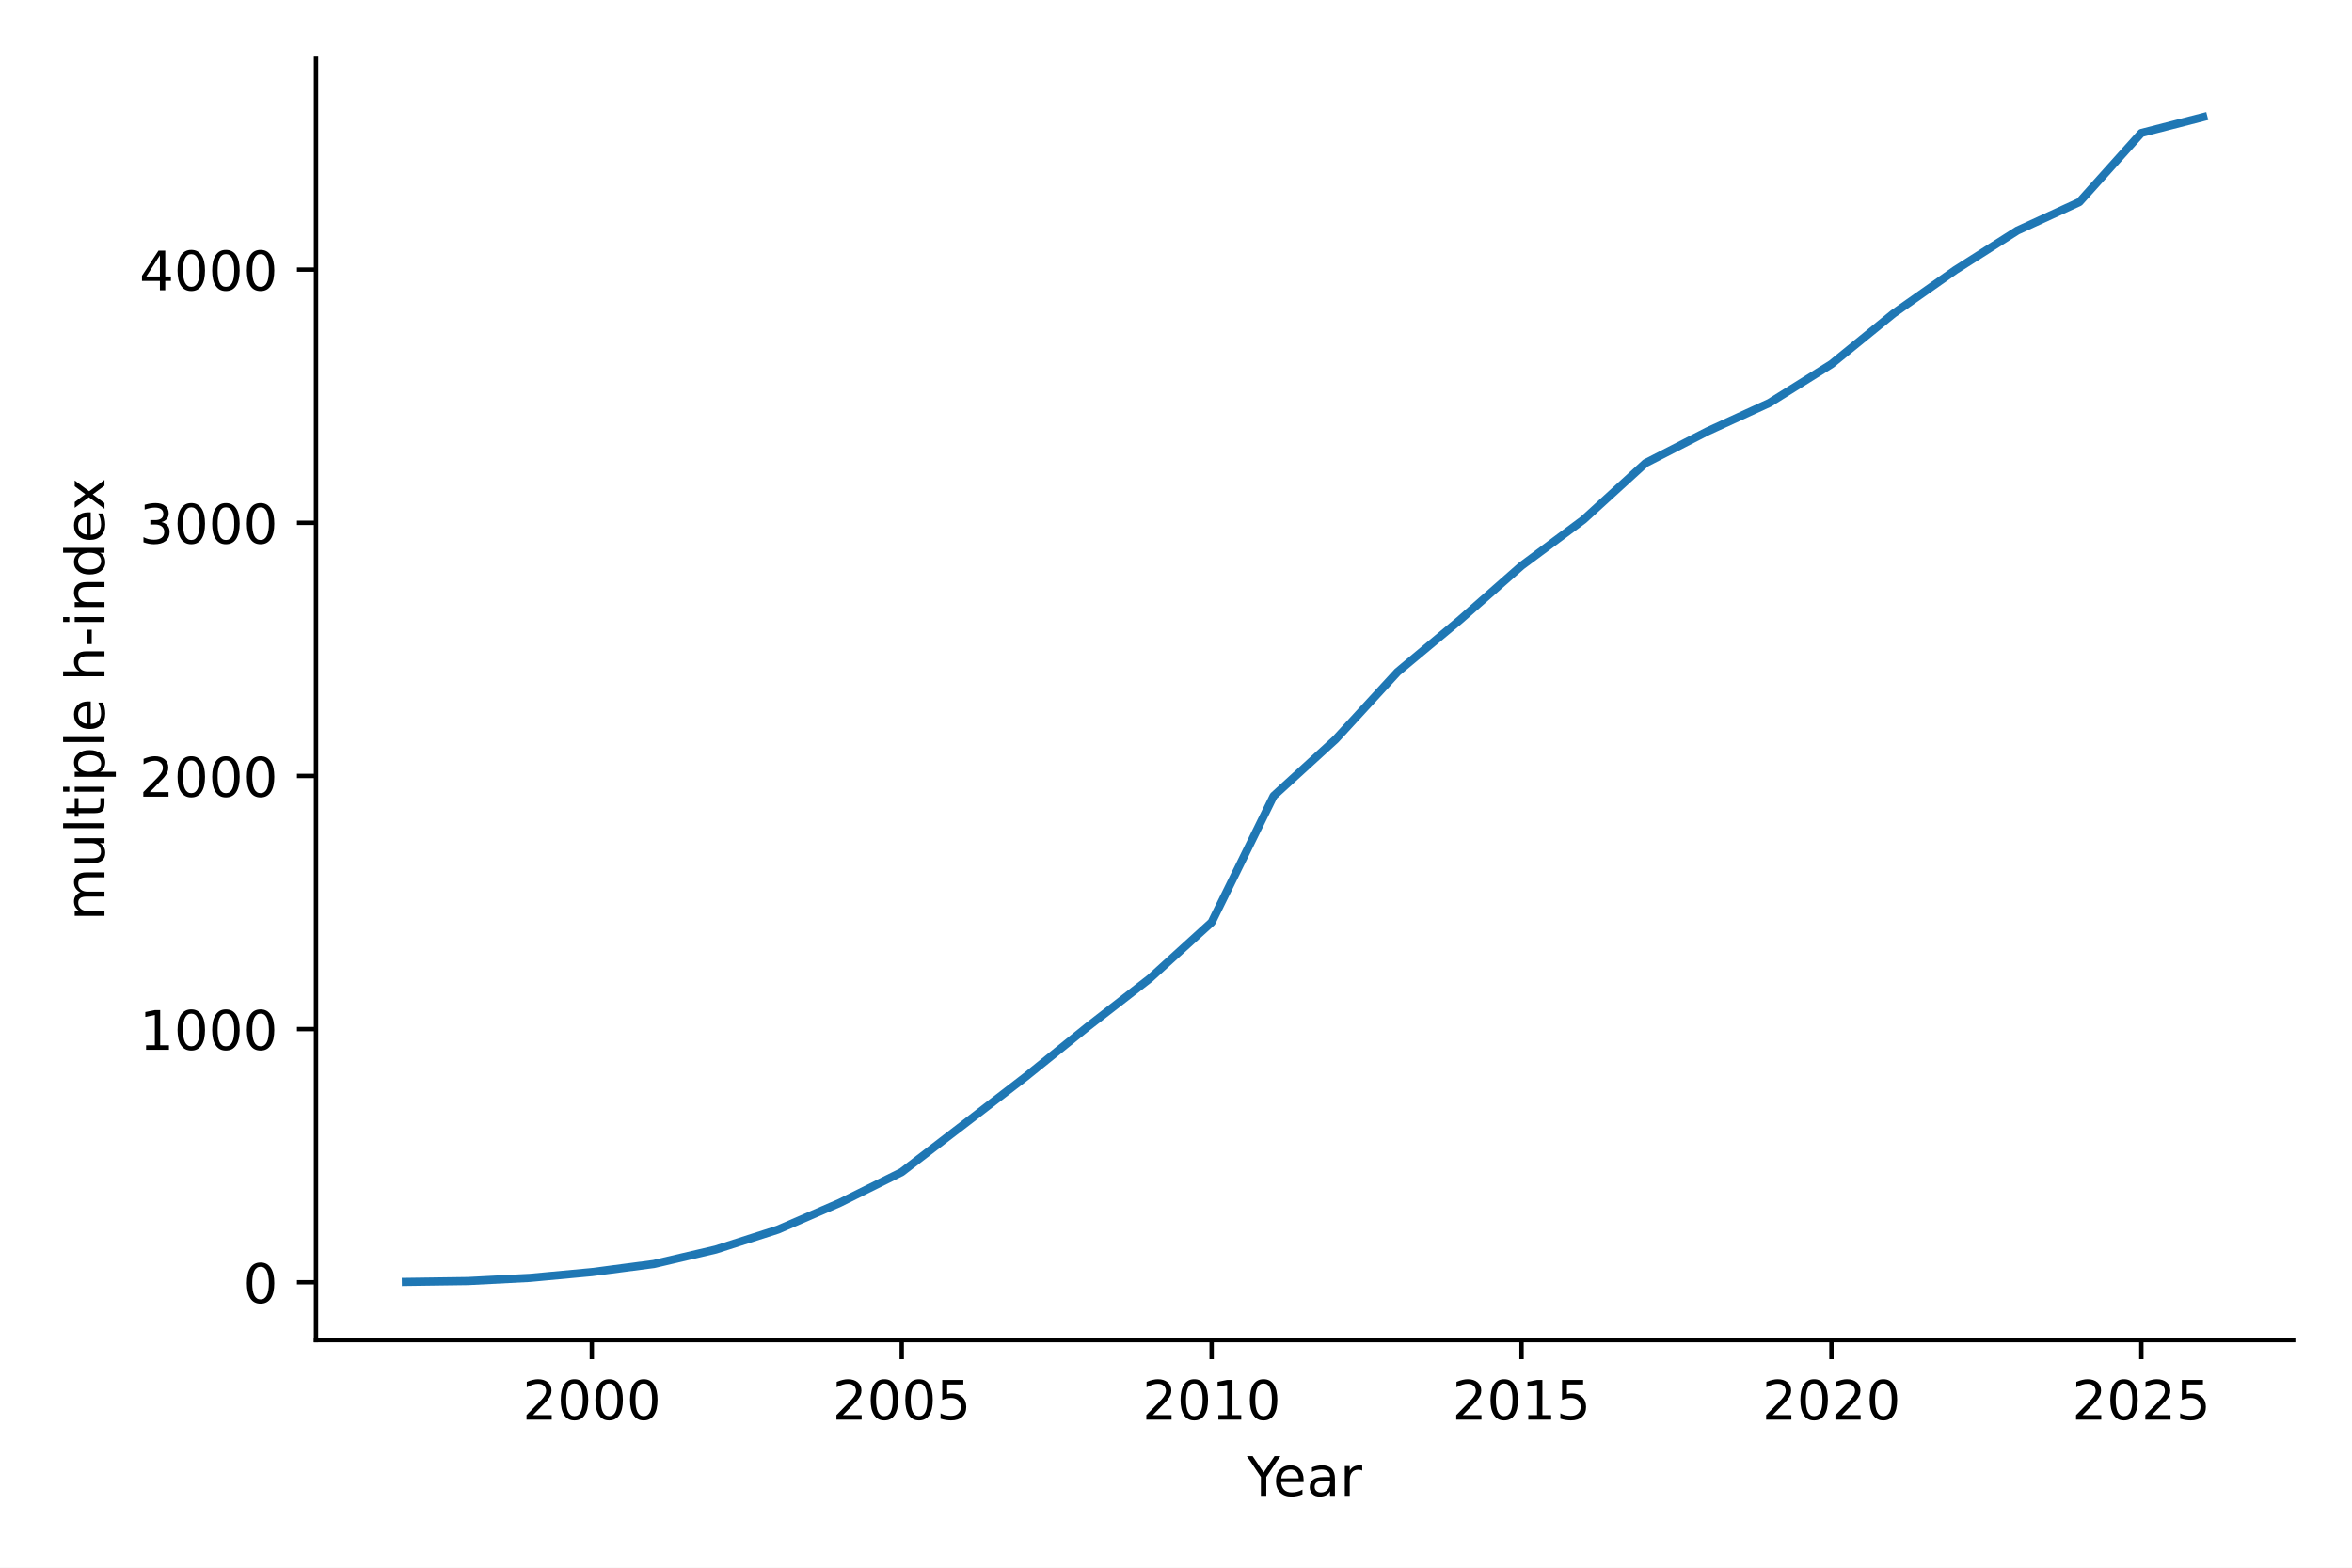
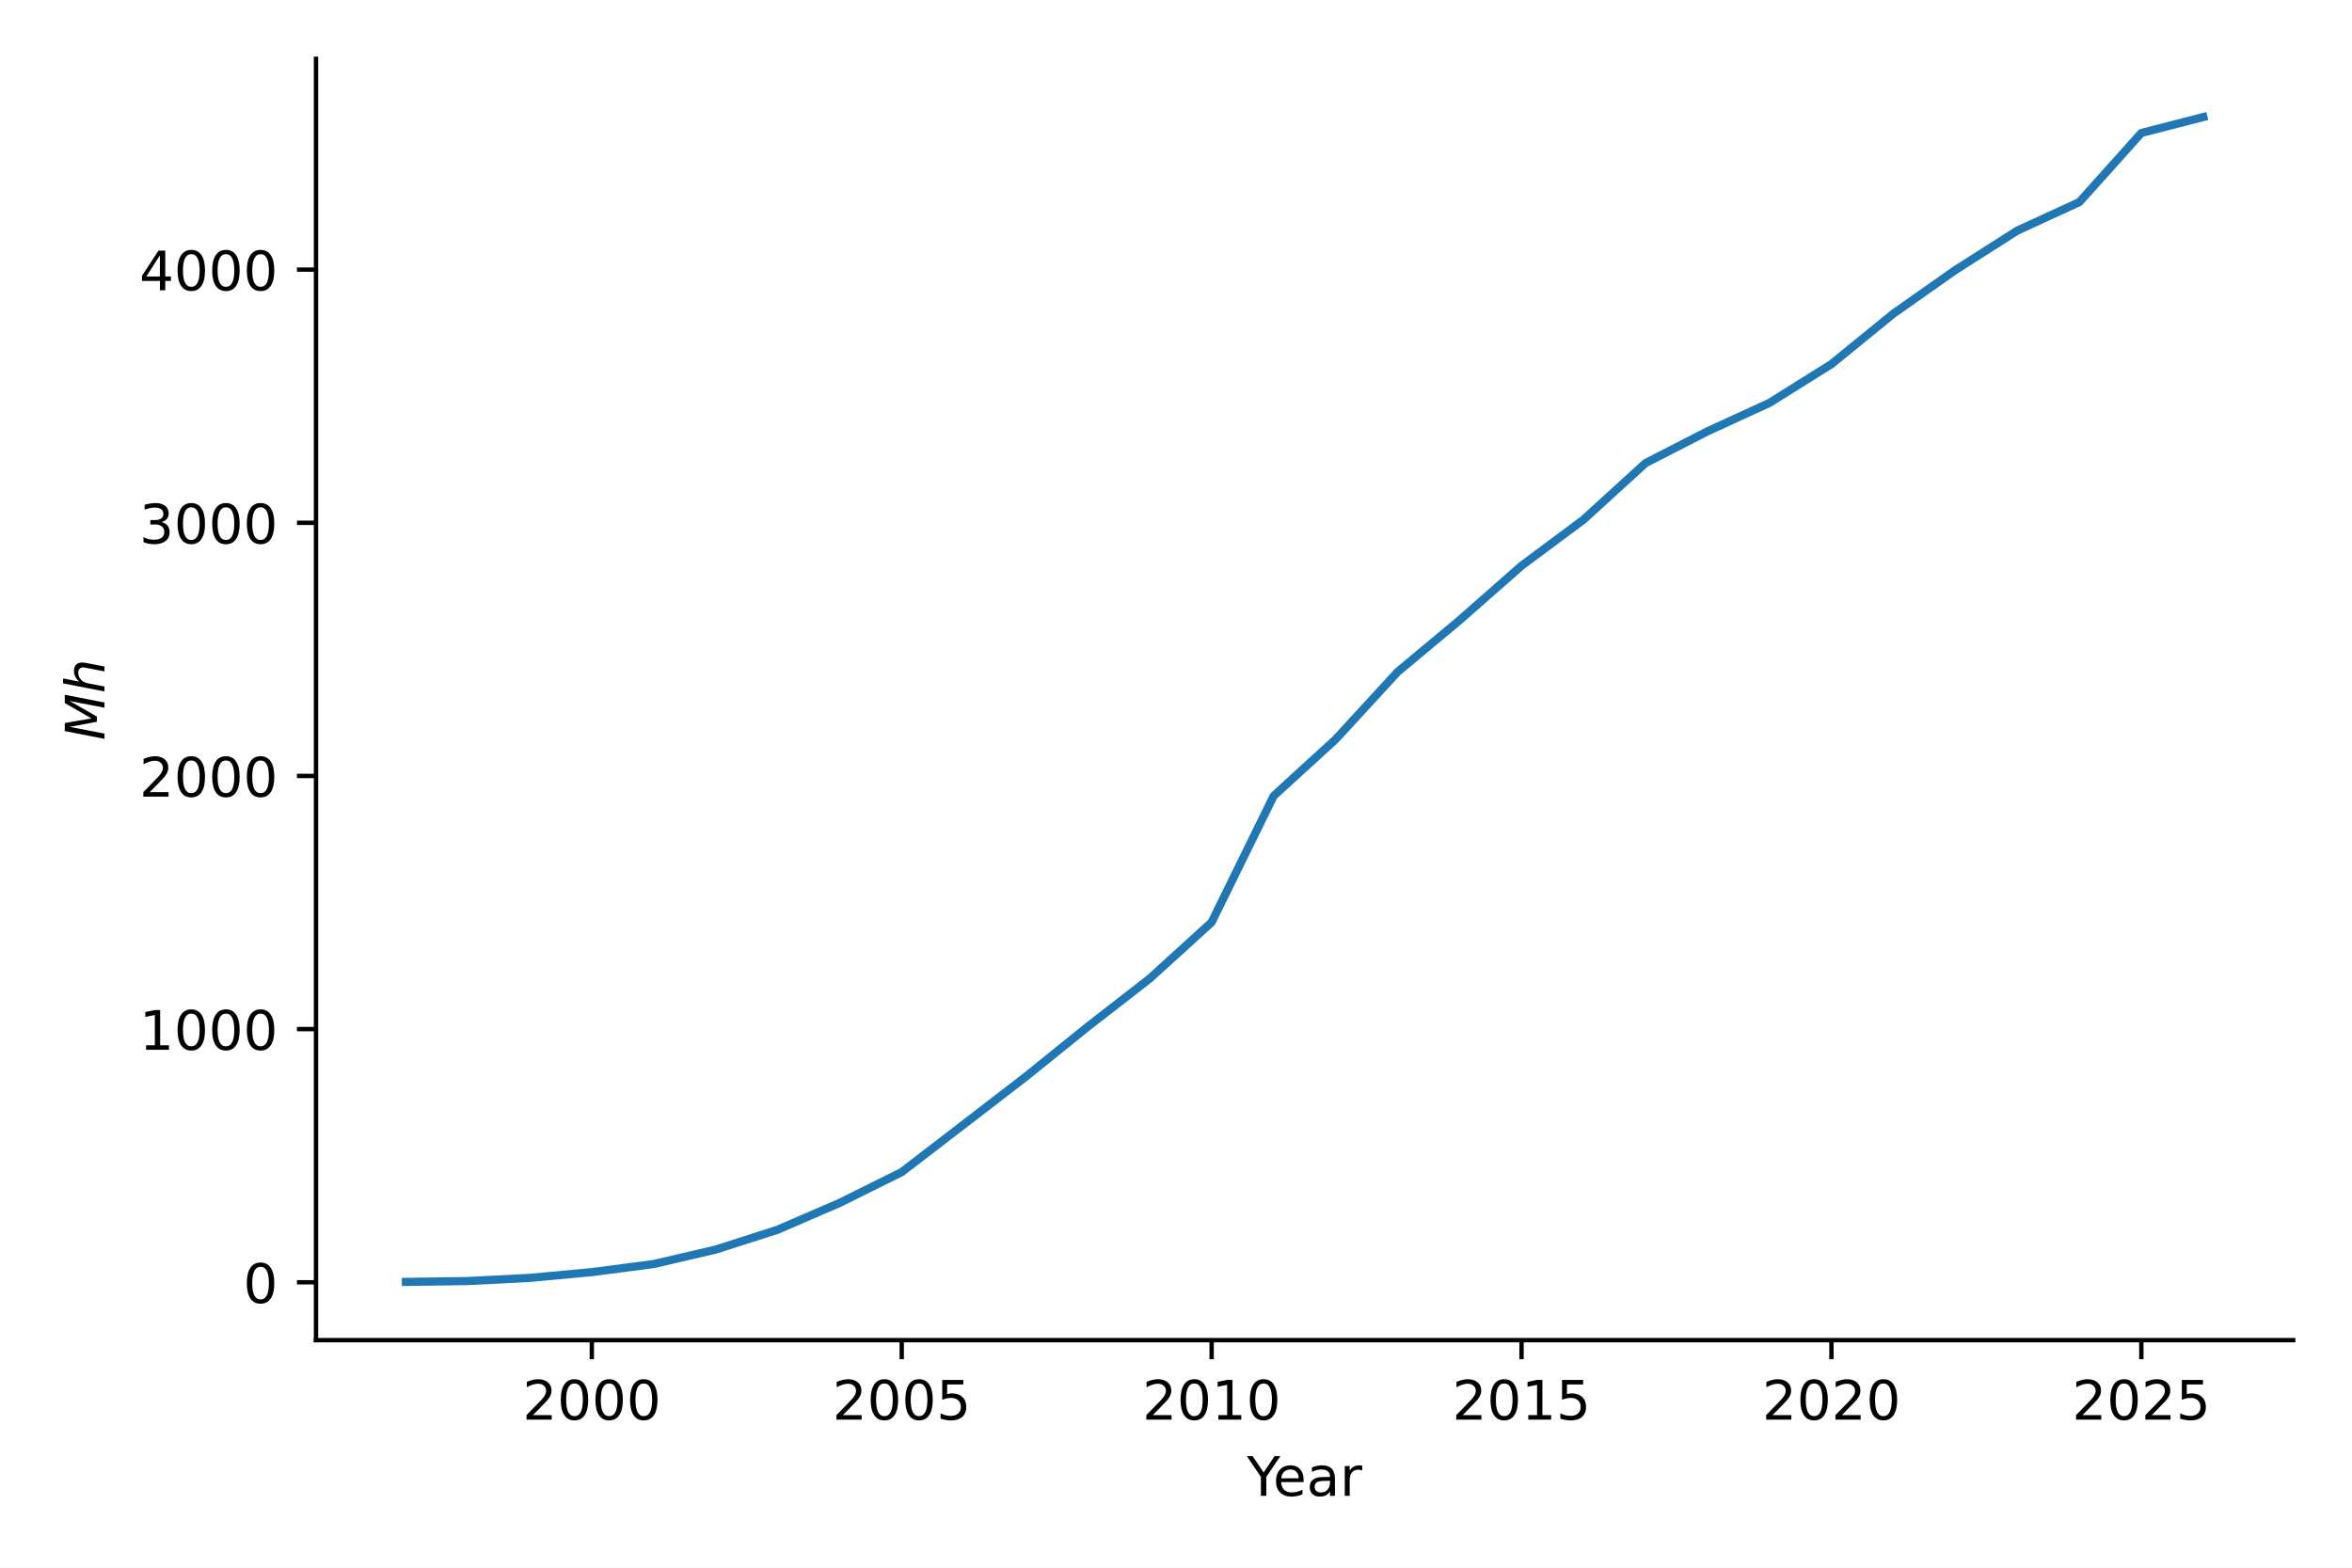
<svg xmlns="http://www.w3.org/2000/svg" xmlns:xlink="http://www.w3.org/1999/xlink" width="432pt" height="288pt" viewBox="0 0 432 288" version="1.1">
  <defs>
    <style type="text/css">*{stroke-linejoin: round; stroke-linecap: butt}</style>
  </defs>
  <g id="figure_1">
    <g id="patch_1">
      <path d="M 0 288  L 432 288  L 432 0  L 0 0  z " style="fill: #ffffff" />
    </g>
    <g id="axes_1">
      <g id="patch_2">
        <path d="M 58.042 246.2  L 421.2 246.2  L 421.2 10.8  L 58.042 10.8  z " style="fill: #ffffff" />
      </g>
      <g id="matplotlib.axis_1">
        <g id="xtick_1">
          <g id="line2d_1">
            <defs>
-               <path id="m4070a29e71" d="M 0 0  L 0 3.5  " style="stroke: #000000; stroke-width: 0.8" />
-             </defs>
-             <g>
-               <use xlink:href="#m4070a29e71" x="108.702" y="246.2" style="stroke: #000000; stroke-width: 0.8" />
+               <path id="mc855a5dbb4" d="M 0 0  L 0 3.5  " style="stroke: #000000; stroke-width: 0.8" />
+             </defs>
+             <g>
+               <use xlink:href="#mc855a5dbb4" x="108.702" y="246.2" style="stroke: #000000; stroke-width: 0.8" />
            </g>
          </g>
          <g id="text_1">
            <g transform="translate(95.97727 260.7977) scale(0.1 -0.1)">
              <defs>
                <path id="DejaVuSans-15" d="M 1228 531  L 3431 531  L 3431 0  L 469 0  L 469 531  Q 828 903 1448 1529  Q 2069 2156 2228 2338  Q 2531 2678 2651 2914  Q 2772 3150 2772 3378  Q 2772 3750 2511 3984  Q 2250 4219 1831 4219  Q 1534 4219 1204 4116  Q 875 4013 500 3803  L 500 4441  Q 881 4594 1212 4672  Q 1544 4750 1819 4750  Q 2544 4750 2975 4387  Q 3406 4025 3406 3419  Q 3406 3131 3298 2873  Q 3191 2616 2906 2266  Q 2828 2175 2409 1742  Q 1991 1309 1228 531  z " transform="scale(0.015625)" />
                <path id="DejaVuSans-13" d="M 2034 4250  Q 1547 4250 1301 3770  Q 1056 3291 1056 2328  Q 1056 1369 1301 889  Q 1547 409 2034 409  Q 2525 409 2770 889  Q 3016 1369 3016 2328  Q 3016 3291 2770 3770  Q 2525 4250 2034 4250  z M 2034 4750  Q 2819 4750 3233 4129  Q 3647 3509 3647 2328  Q 3647 1150 3233 529  Q 2819 -91 2034 -91  Q 1250 -91 836 529  Q 422 1150 422 2328  Q 422 3509 836 4129  Q 1250 4750 2034 4750  z " transform="scale(0.015625)" />
              </defs>
              <use xlink:href="#DejaVuSans-15" />
              <use xlink:href="#DejaVuSans-13" transform="translate(63.625 0)" />
              <use xlink:href="#DejaVuSans-13" transform="translate(127.25 0)" />
              <use xlink:href="#DejaVuSans-13" transform="translate(190.875 0)" />
            </g>
          </g>
        </g>
        <g id="xtick_2">
          <g id="line2d_2">
            <g>
-               <use xlink:href="#m4070a29e71" x="165.624" y="246.2" style="stroke: #000000; stroke-width: 0.8" />
+               <use xlink:href="#mc855a5dbb4" x="165.624" y="246.2" style="stroke: #000000; stroke-width: 0.8" />
            </g>
          </g>
          <g id="text_2">
            <g transform="translate(152.8985 260.7977) scale(0.1 -0.1)">
              <defs>
                <path id="DejaVuSans-18" d="M 691 4666  L 3169 4666  L 3169 4134  L 1269 4134  L 1269 2991  Q 1406 3038 1543 3061  Q 1681 3084 1819 3084  Q 2600 3084 3056 2656  Q 3513 2228 3513 1497  Q 3513 744 3044 326  Q 2575 -91 1722 -91  Q 1428 -91 1123 -41  Q 819 9 494 109  L 494 744  Q 775 591 1075 516  Q 1375 441 1709 441  Q 2250 441 2565 725  Q 2881 1009 2881 1497  Q 2881 1984 2565 2268  Q 2250 2553 1709 2553  Q 1456 2553 1204 2497  Q 953 2441 691 2322  L 691 4666  z " transform="scale(0.015625)" />
              </defs>
              <use xlink:href="#DejaVuSans-15" />
              <use xlink:href="#DejaVuSans-13" transform="translate(63.625 0)" />
              <use xlink:href="#DejaVuSans-13" transform="translate(127.25 0)" />
              <use xlink:href="#DejaVuSans-18" transform="translate(190.875 0)" />
            </g>
          </g>
        </g>
        <g id="xtick_3">
          <g id="line2d_3">
            <g>
-               <use xlink:href="#m4070a29e71" x="222.545" y="246.2" style="stroke: #000000; stroke-width: 0.8" />
+               <use xlink:href="#mc855a5dbb4" x="222.545" y="246.2" style="stroke: #000000; stroke-width: 0.8" />
            </g>
          </g>
          <g id="text_3">
            <g transform="translate(209.8198 260.7977) scale(0.1 -0.1)">
              <defs>
                <path id="DejaVuSans-14" d="M 794 531  L 1825 531  L 1825 4091  L 703 3866  L 703 4441  L 1819 4666  L 2450 4666  L 2450 531  L 3481 531  L 3481 0  L 794 0  L 794 531  z " transform="scale(0.015625)" />
              </defs>
              <use xlink:href="#DejaVuSans-15" />
              <use xlink:href="#DejaVuSans-13" transform="translate(63.625 0)" />
              <use xlink:href="#DejaVuSans-14" transform="translate(127.25 0)" />
              <use xlink:href="#DejaVuSans-13" transform="translate(190.875 0)" />
            </g>
          </g>
        </g>
        <g id="xtick_4">
          <g id="line2d_4">
            <g>
-               <use xlink:href="#m4070a29e71" x="279.466" y="246.2" style="stroke: #000000; stroke-width: 0.8" />
+               <use xlink:href="#mc855a5dbb4" x="279.466" y="246.2" style="stroke: #000000; stroke-width: 0.8" />
            </g>
          </g>
          <g id="text_4">
            <g transform="translate(266.7411 260.7977) scale(0.1 -0.1)">
              <use xlink:href="#DejaVuSans-15" />
              <use xlink:href="#DejaVuSans-13" transform="translate(63.625 0)" />
              <use xlink:href="#DejaVuSans-14" transform="translate(127.25 0)" />
              <use xlink:href="#DejaVuSans-18" transform="translate(190.875 0)" />
            </g>
          </g>
        </g>
        <g id="xtick_5">
          <g id="line2d_5">
            <g>
-               <use xlink:href="#m4070a29e71" x="336.387" y="246.2" style="stroke: #000000; stroke-width: 0.8" />
+               <use xlink:href="#mc855a5dbb4" x="336.387" y="246.2" style="stroke: #000000; stroke-width: 0.8" />
            </g>
          </g>
          <g id="text_5">
            <g transform="translate(323.6623 260.7977) scale(0.1 -0.1)">
              <use xlink:href="#DejaVuSans-15" />
              <use xlink:href="#DejaVuSans-13" transform="translate(63.625 0)" />
              <use xlink:href="#DejaVuSans-15" transform="translate(127.25 0)" />
              <use xlink:href="#DejaVuSans-13" transform="translate(190.875 0)" />
            </g>
          </g>
        </g>
        <g id="xtick_6">
          <g id="line2d_6">
            <g>
-               <use xlink:href="#m4070a29e71" x="393.309" y="246.2" style="stroke: #000000; stroke-width: 0.8" />
+               <use xlink:href="#mc855a5dbb4" x="393.309" y="246.2" style="stroke: #000000; stroke-width: 0.8" />
            </g>
          </g>
          <g id="text_6">
            <g transform="translate(380.5836 260.7977) scale(0.1 -0.1)">
              <use xlink:href="#DejaVuSans-15" />
              <use xlink:href="#DejaVuSans-13" transform="translate(63.625 0)" />
              <use xlink:href="#DejaVuSans-15" transform="translate(127.25 0)" />
              <use xlink:href="#DejaVuSans-18" transform="translate(190.875 0)" />
            </g>
          </g>
        </g>
        <g id="text_7">
          <g transform="translate(229.0352 274.7977) scale(0.1 -0.1)">
            <defs>
              <path id="DejaVuSans-3c" d="M -13 4666  L 666 4666  L 1959 2747  L 3244 4666  L 3922 4666  L 2272 2222  L 2272 0  L 1638 0  L 1638 2222  L -13 4666  z " transform="scale(0.015625)" />
              <path id="DejaVuSans-48" d="M 3597 1894  L 3597 1613  L 953 1613  Q 991 1019 1311 708  Q 1631 397 2203 397  Q 2534 397 2845 478  Q 3156 559 3463 722  L 3463 178  Q 3153 47 2828 -22  Q 2503 -91 2169 -91  Q 1331 -91 842 396  Q 353 884 353 1716  Q 353 2575 817 3079  Q 1281 3584 2069 3584  Q 2775 3584 3186 3129  Q 3597 2675 3597 1894  z M 3022 2063  Q 3016 2534 2758 2815  Q 2500 3097 2075 3097  Q 1594 3097 1305 2825  Q 1016 2553 972 2059  L 3022 2063  z " transform="scale(0.015625)" />
              <path id="DejaVuSans-44" d="M 2194 1759  Q 1497 1759 1228 1600  Q 959 1441 959 1056  Q 959 750 1161 570  Q 1363 391 1709 391  Q 2188 391 2477 730  Q 2766 1069 2766 1631  L 2766 1759  L 2194 1759  z M 3341 1997  L 3341 0  L 2766 0  L 2766 531  Q 2569 213 2275 61  Q 1981 -91 1556 -91  Q 1019 -91 701 211  Q 384 513 384 1019  Q 384 1609 779 1909  Q 1175 2209 1959 2209  L 2766 2209  L 2766 2266  Q 2766 2663 2505 2880  Q 2244 3097 1772 3097  Q 1472 3097 1187 3025  Q 903 2953 641 2809  L 641 3341  Q 956 3463 1253 3523  Q 1550 3584 1831 3584  Q 2591 3584 2966 3190  Q 3341 2797 3341 1997  z " transform="scale(0.015625)" />
              <path id="DejaVuSans-55" d="M 2631 2963  Q 2534 3019 2420 3045  Q 2306 3072 2169 3072  Q 1681 3072 1420 2755  Q 1159 2438 1159 1844  L 1159 0  L 581 0  L 581 3500  L 1159 3500  L 1159 2956  Q 1341 3275 1631 3429  Q 1922 3584 2338 3584  Q 2397 3584 2469 3576  Q 2541 3569 2628 3553  L 2631 2963  z " transform="scale(0.015625)" />
            </defs>
            <use xlink:href="#DejaVuSans-3c" />
            <use xlink:href="#DejaVuSans-48" transform="translate(47.79688 0)" />
            <use xlink:href="#DejaVuSans-44" transform="translate(109.3281 0)" />
            <use xlink:href="#DejaVuSans-55" transform="translate(170.6094 0)" />
          </g>
        </g>
      </g>
      <g id="matplotlib.axis_2">
        <g id="ytick_1">
          <g id="line2d_7">
            <defs>
-               <path id="m2c378dc736" d="M 0 0  L -3.5 0  " style="stroke: #000000; stroke-width: 0.8" />
-             </defs>
-             <g>
-               <use xlink:href="#m2c378dc736" x="58.042" y="235.566" style="stroke: #000000; stroke-width: 0.8" />
+               <path id="m5e2d0a326d" d="M 0 0  L -3.5 0  " style="stroke: #000000; stroke-width: 0.8" />
+             </defs>
+             <g>
+               <use xlink:href="#m5e2d0a326d" x="58.042" y="235.566" style="stroke: #000000; stroke-width: 0.8" />
            </g>
          </g>
          <g id="text_8">
            <g transform="translate(44.67984 239.3646) scale(0.1 -0.1)">
              <use xlink:href="#DejaVuSans-13" />
            </g>
          </g>
        </g>
        <g id="ytick_2">
          <g id="line2d_8">
            <g>
-               <use xlink:href="#m2c378dc736" x="58.042" y="189.057" style="stroke: #000000; stroke-width: 0.8" />
+               <use xlink:href="#m5e2d0a326d" x="58.042" y="189.057" style="stroke: #000000; stroke-width: 0.8" />
            </g>
          </g>
          <g id="text_9">
            <g transform="translate(25.59234 192.8562) scale(0.1 -0.1)">
              <use xlink:href="#DejaVuSans-14" />
              <use xlink:href="#DejaVuSans-13" transform="translate(63.625 0)" />
              <use xlink:href="#DejaVuSans-13" transform="translate(127.25 0)" />
              <use xlink:href="#DejaVuSans-13" transform="translate(190.875 0)" />
            </g>
          </g>
        </g>
        <g id="ytick_3">
          <g id="line2d_9">
            <g>
-               <use xlink:href="#m2c378dc736" x="58.042" y="142.549" style="stroke: #000000; stroke-width: 0.8" />
+               <use xlink:href="#m5e2d0a326d" x="58.042" y="142.549" style="stroke: #000000; stroke-width: 0.8" />
            </g>
          </g>
          <g id="text_10">
            <g transform="translate(25.59234 146.3478) scale(0.1 -0.1)">
              <use xlink:href="#DejaVuSans-15" />
              <use xlink:href="#DejaVuSans-13" transform="translate(63.625 0)" />
              <use xlink:href="#DejaVuSans-13" transform="translate(127.25 0)" />
              <use xlink:href="#DejaVuSans-13" transform="translate(190.875 0)" />
            </g>
          </g>
        </g>
        <g id="ytick_4">
          <g id="line2d_10">
            <g>
-               <use xlink:href="#m2c378dc736" x="58.042" y="96.041" style="stroke: #000000; stroke-width: 0.8" />
+               <use xlink:href="#m5e2d0a326d" x="58.042" y="96.041" style="stroke: #000000; stroke-width: 0.8" />
            </g>
          </g>
          <g id="text_11">
            <g transform="translate(25.59234 99.83936) scale(0.1 -0.1)">
              <defs>
                <path id="DejaVuSans-16" d="M 2597 2516  Q 3050 2419 3304 2112  Q 3559 1806 3559 1356  Q 3559 666 3084 287  Q 2609 -91 1734 -91  Q 1441 -91 1130 -33  Q 819 25 488 141  L 488 750  Q 750 597 1062 519  Q 1375 441 1716 441  Q 2309 441 2620 675  Q 2931 909 2931 1356  Q 2931 1769 2642 2001  Q 2353 2234 1838 2234  L 1294 2234  L 1294 2753  L 1863 2753  Q 2328 2753 2575 2939  Q 2822 3125 2822 3475  Q 2822 3834 2567 4026  Q 2313 4219 1838 4219  Q 1578 4219 1281 4162  Q 984 4106 628 3988  L 628 4550  Q 988 4650 1302 4700  Q 1616 4750 1894 4750  Q 2613 4750 3031 4423  Q 3450 4097 3450 3541  Q 3450 3153 3228 2886  Q 3006 2619 2597 2516  z " transform="scale(0.015625)" />
              </defs>
              <use xlink:href="#DejaVuSans-16" />
              <use xlink:href="#DejaVuSans-13" transform="translate(63.625 0)" />
              <use xlink:href="#DejaVuSans-13" transform="translate(127.25 0)" />
              <use xlink:href="#DejaVuSans-13" transform="translate(190.875 0)" />
            </g>
          </g>
        </g>
        <g id="ytick_5">
          <g id="line2d_11">
            <g>
-               <use xlink:href="#m2c378dc736" x="58.042" y="49.532" style="stroke: #000000; stroke-width: 0.8" />
+               <use xlink:href="#m5e2d0a326d" x="58.042" y="49.532" style="stroke: #000000; stroke-width: 0.8" />
            </g>
          </g>
          <g id="text_12">
            <g transform="translate(25.59234 53.33094) scale(0.1 -0.1)">
              <defs>
                <path id="DejaVuSans-17" d="M 2419 4116  L 825 1625  L 2419 1625  L 2419 4116  z M 2253 4666  L 3047 4666  L 3047 1625  L 3713 1625  L 3713 1100  L 3047 1100  L 3047 0  L 2419 0  L 2419 1100  L 313 1100  L 313 1709  L 2253 4666  z " transform="scale(0.015625)" />
              </defs>
              <use xlink:href="#DejaVuSans-17" />
              <use xlink:href="#DejaVuSans-13" transform="translate(63.625 0)" />
              <use xlink:href="#DejaVuSans-13" transform="translate(127.25 0)" />
              <use xlink:href="#DejaVuSans-13" transform="translate(190.875 0)" />
            </g>
          </g>
        </g>
        <g id="text_13">
-           <g transform="translate(19.19 169.1594) rotate(-90) scale(0.1 -0.1)">
-             <defs>
-               <path id="DejaVuSans-50" d="M 3328 2828  Q 3544 3216 3844 3400  Q 4144 3584 4550 3584  Q 5097 3584 5394 3201  Q 5691 2819 5691 2113  L 5691 0  L 5113 0  L 5113 2094  Q 5113 2597 4934 2840  Q 4756 3084 4391 3084  Q 3944 3084 3684 2787  Q 3425 2491 3425 1978  L 3425 0  L 2847 0  L 2847 2094  Q 2847 2600 2669 2842  Q 2491 3084 2119 3084  Q 1678 3084 1418 2786  Q 1159 2488 1159 1978  L 1159 0  L 581 0  L 581 3500  L 1159 3500  L 1159 2956  Q 1356 3278 1631 3431  Q 1906 3584 2284 3584  Q 2666 3584 2933 3390  Q 3200 3197 3328 2828  z " transform="scale(0.015625)" />
-               <path id="DejaVuSans-58" d="M 544 1381  L 544 3500  L 1119 3500  L 1119 1403  Q 1119 906 1312 657  Q 1506 409 1894 409  Q 2359 409 2629 706  Q 2900 1003 2900 1516  L 2900 3500  L 3475 3500  L 3475 0  L 2900 0  L 2900 538  Q 2691 219 2414 64  Q 2138 -91 1772 -91  Q 1169 -91 856 284  Q 544 659 544 1381  z M 1991 3584  L 1991 3584  z " transform="scale(0.015625)" />
-               <path id="DejaVuSans-4f" d="M 603 4863  L 1178 4863  L 1178 0  L 603 0  L 603 4863  z " transform="scale(0.015625)" />
-               <path id="DejaVuSans-57" d="M 1172 4494  L 1172 3500  L 2356 3500  L 2356 3053  L 1172 3053  L 1172 1153  Q 1172 725 1289 603  Q 1406 481 1766 481  L 2356 481  L 2356 0  L 1766 0  Q 1100 0 847 248  Q 594 497 594 1153  L 594 3053  L 172 3053  L 172 3500  L 594 3500  L 594 4494  L 1172 4494  z " transform="scale(0.015625)" />
-               <path id="DejaVuSans-4c" d="M 603 3500  L 1178 3500  L 1178 0  L 603 0  L 603 3500  z M 603 4863  L 1178 4863  L 1178 4134  L 603 4134  L 603 4863  z " transform="scale(0.015625)" />
-               <path id="DejaVuSans-53" d="M 1159 525  L 1159 -1331  L 581 -1331  L 581 3500  L 1159 3500  L 1159 2969  Q 1341 3281 1617 3432  Q 1894 3584 2278 3584  Q 2916 3584 3314 3078  Q 3713 2572 3713 1747  Q 3713 922 3314 415  Q 2916 -91 2278 -91  Q 1894 -91 1617 61  Q 1341 213 1159 525  z M 3116 1747  Q 3116 2381 2855 2742  Q 2594 3103 2138 3103  Q 1681 3103 1420 2742  Q 1159 2381 1159 1747  Q 1159 1113 1420 752  Q 1681 391 2138 391  Q 2594 391 2855 752  Q 3116 1113 3116 1747  z " transform="scale(0.015625)" />
-               <path id="DejaVuSans-3" transform="scale(0.015625)" />
-               <path id="DejaVuSans-4b" d="M 3513 2113  L 3513 0  L 2938 0  L 2938 2094  Q 2938 2591 2744 2837  Q 2550 3084 2163 3084  Q 1697 3084 1428 2787  Q 1159 2491 1159 1978  L 1159 0  L 581 0  L 581 4863  L 1159 4863  L 1159 2956  Q 1366 3272 1645 3428  Q 1925 3584 2291 3584  Q 2894 3584 3203 3211  Q 3513 2838 3513 2113  z " transform="scale(0.015625)" />
-               <path id="DejaVuSans-10" d="M 313 2009  L 1997 2009  L 1997 1497  L 313 1497  L 313 2009  z " transform="scale(0.015625)" />
-               <path id="DejaVuSans-51" d="M 3513 2113  L 3513 0  L 2938 0  L 2938 2094  Q 2938 2591 2744 2837  Q 2550 3084 2163 3084  Q 1697 3084 1428 2787  Q 1159 2491 1159 1978  L 1159 0  L 581 0  L 581 3500  L 1159 3500  L 1159 2956  Q 1366 3272 1645 3428  Q 1925 3584 2291 3584  Q 2894 3584 3203 3211  Q 3513 2838 3513 2113  z " transform="scale(0.015625)" />
-               <path id="DejaVuSans-47" d="M 2906 2969  L 2906 4863  L 3481 4863  L 3481 0  L 2906 0  L 2906 525  Q 2725 213 2448 61  Q 2172 -91 1784 -91  Q 1150 -91 751 415  Q 353 922 353 1747  Q 353 2572 751 3078  Q 1150 3584 1784 3584  Q 2172 3584 2448 3432  Q 2725 3281 2906 2969  z M 947 1747  Q 947 1113 1208 752  Q 1469 391 1925 391  Q 2381 391 2643 752  Q 2906 1113 2906 1747  Q 2906 2381 2643 2742  Q 2381 3103 1925 3103  Q 1469 3103 1208 2742  Q 947 2381 947 1747  z " transform="scale(0.015625)" />
-               <path id="DejaVuSans-5b" d="M 3513 3500  L 2247 1797  L 3578 0  L 2900 0  L 1881 1375  L 863 0  L 184 0  L 1544 1831  L 300 3500  L 978 3500  L 1906 2253  L 2834 3500  L 3513 3500  z " transform="scale(0.015625)" />
-             </defs>
-             <use xlink:href="#DejaVuSans-50" />
-             <use xlink:href="#DejaVuSans-58" transform="translate(97.40625 0)" />
-             <use xlink:href="#DejaVuSans-4f" transform="translate(160.7812 0)" />
-             <use xlink:href="#DejaVuSans-57" transform="translate(188.5625 0)" />
-             <use xlink:href="#DejaVuSans-4c" transform="translate(227.7656 0)" />
-             <use xlink:href="#DejaVuSans-53" transform="translate(255.5469 0)" />
-             <use xlink:href="#DejaVuSans-4f" transform="translate(319.0312 0)" />
-             <use xlink:href="#DejaVuSans-48" transform="translate(346.8125 0)" />
-             <use xlink:href="#DejaVuSans-3" transform="translate(408.3438 0)" />
-             <use xlink:href="#DejaVuSans-4b" transform="translate(440.125 0)" />
-             <use xlink:href="#DejaVuSans-10" transform="translate(503.5 0)" />
-             <use xlink:href="#DejaVuSans-4c" transform="translate(539.5781 0)" />
-             <use xlink:href="#DejaVuSans-51" transform="translate(567.3594 0)" />
-             <use xlink:href="#DejaVuSans-47" transform="translate(630.7344 0)" />
-             <use xlink:href="#DejaVuSans-48" transform="translate(694.2188 0)" />
-             <use xlink:href="#DejaVuSans-5b" transform="translate(754 0)" />
+           <g transform="translate(19.19 136) rotate(-90) scale(0.1 -0.1)">
+             <defs>
+               <path id="DejaVuSans-Oblique-30" d="M 1081 4666  L 2028 4666  L 2572 1522  L 4378 4666  L 5350 4666  L 4441 0  L 3828 0  L 4622 4091  L 2791 897  L 2175 897  L 1581 4103  L 788 0  L 172 0  L 1081 4666  z " transform="scale(0.015625)" />
+               <path id="DejaVuSans-Oblique-4b" d="M 3566 2113  L 3156 0  L 2578 0  L 2988 2091  Q 3016 2238 3031 2350  Q 3047 2463 3047 2528  Q 3047 2791 2881 2937  Q 2716 3084 2419 3084  Q 1956 3084 1617 2771  Q 1278 2459 1178 1941  L 800 0  L 225 0  L 1172 4863  L 1747 4863  L 1375 2950  Q 1594 3244 1934 3414  Q 2275 3584 2650 3584  Q 3113 3584 3367 3334  Q 3622 3084 3622 2631  Q 3622 2519 3608 2391  Q 3594 2263 3566 2113  z " transform="scale(0.015625)" />
+             </defs>
+             <use xlink:href="#DejaVuSans-Oblique-30" transform="translate(0 0.015625)" />
+             <use xlink:href="#DejaVuSans-Oblique-4b" transform="translate(86.2793 0.015625)" />
          </g>
        </g>
      </g>
      <g id="line2d_12">
-         <path d="M 74.55 235.5  L 85.934 235.343  L 97.318 234.759  L 108.702 233.702  L 120.087 232.212  L 131.471 229.554  L 142.855 225.903  L 154.239 220.975  L 165.624 215.318  L 177.008 206.577  L 188.392 197.811  L 199.776 188.624  L 211.161 179.782  L 222.545 169.427  L 233.929 146.227  L 245.313 135.829  L 256.698 123.44  L 268.082 113.947  L 279.466 103.937  L 290.85 95.465  L 302.235 85.079  L 313.619 79.238  L 325.003 74.015  L 336.387 66.885  L 347.772 57.613  L 359.156 49.604  L 370.54 42.356  L 381.924 37.125  L 393.309 24.427  L 404.693 21.5  " clip-path="url(#p869a9a4ec5)" style="fill: none; stroke: #1f77b4; stroke-width: 1.5; stroke-linecap: square" />
+         <path d="M 74.55 235.5  L 85.934 235.343  L 97.318 234.759  L 108.702 233.702  L 120.087 232.212  L 131.471 229.554  L 142.855 225.903  L 154.239 220.975  L 165.624 215.318  L 177.008 206.577  L 188.392 197.811  L 199.776 188.624  L 211.161 179.782  L 222.545 169.427  L 233.929 146.227  L 245.313 135.829  L 256.698 123.44  L 268.082 113.947  L 279.466 103.937  L 290.85 95.465  L 302.235 85.079  L 313.619 79.238  L 325.003 74.015  L 336.387 66.885  L 347.772 57.613  L 359.156 49.604  L 370.54 42.356  L 381.924 37.125  L 393.309 24.427  L 404.693 21.5  " clip-path="url(#pd914aff058)" style="fill: none; stroke: #1f77b4; stroke-width: 1.5; stroke-linecap: square" />
      </g>
      <g id="patch_3">
        <path d="M 58.042 246.2  L 58.042 10.8  " style="fill: none; stroke: #000000; stroke-width: 0.8; stroke-linejoin: miter; stroke-linecap: square" />
      </g>
      <g id="patch_4">
        <path d="M 58.042 246.2  L 421.2 246.2  " style="fill: none; stroke: #000000; stroke-width: 0.8; stroke-linejoin: miter; stroke-linecap: square" />
      </g>
    </g>
  </g>
  <defs>
-     <clipPath id="p869a9a4ec5">
+     <clipPath id="pd914aff058">
      <rect x="58.042" y="10.8" width="363.158" height="235.4" />
    </clipPath>
  </defs>
</svg>
